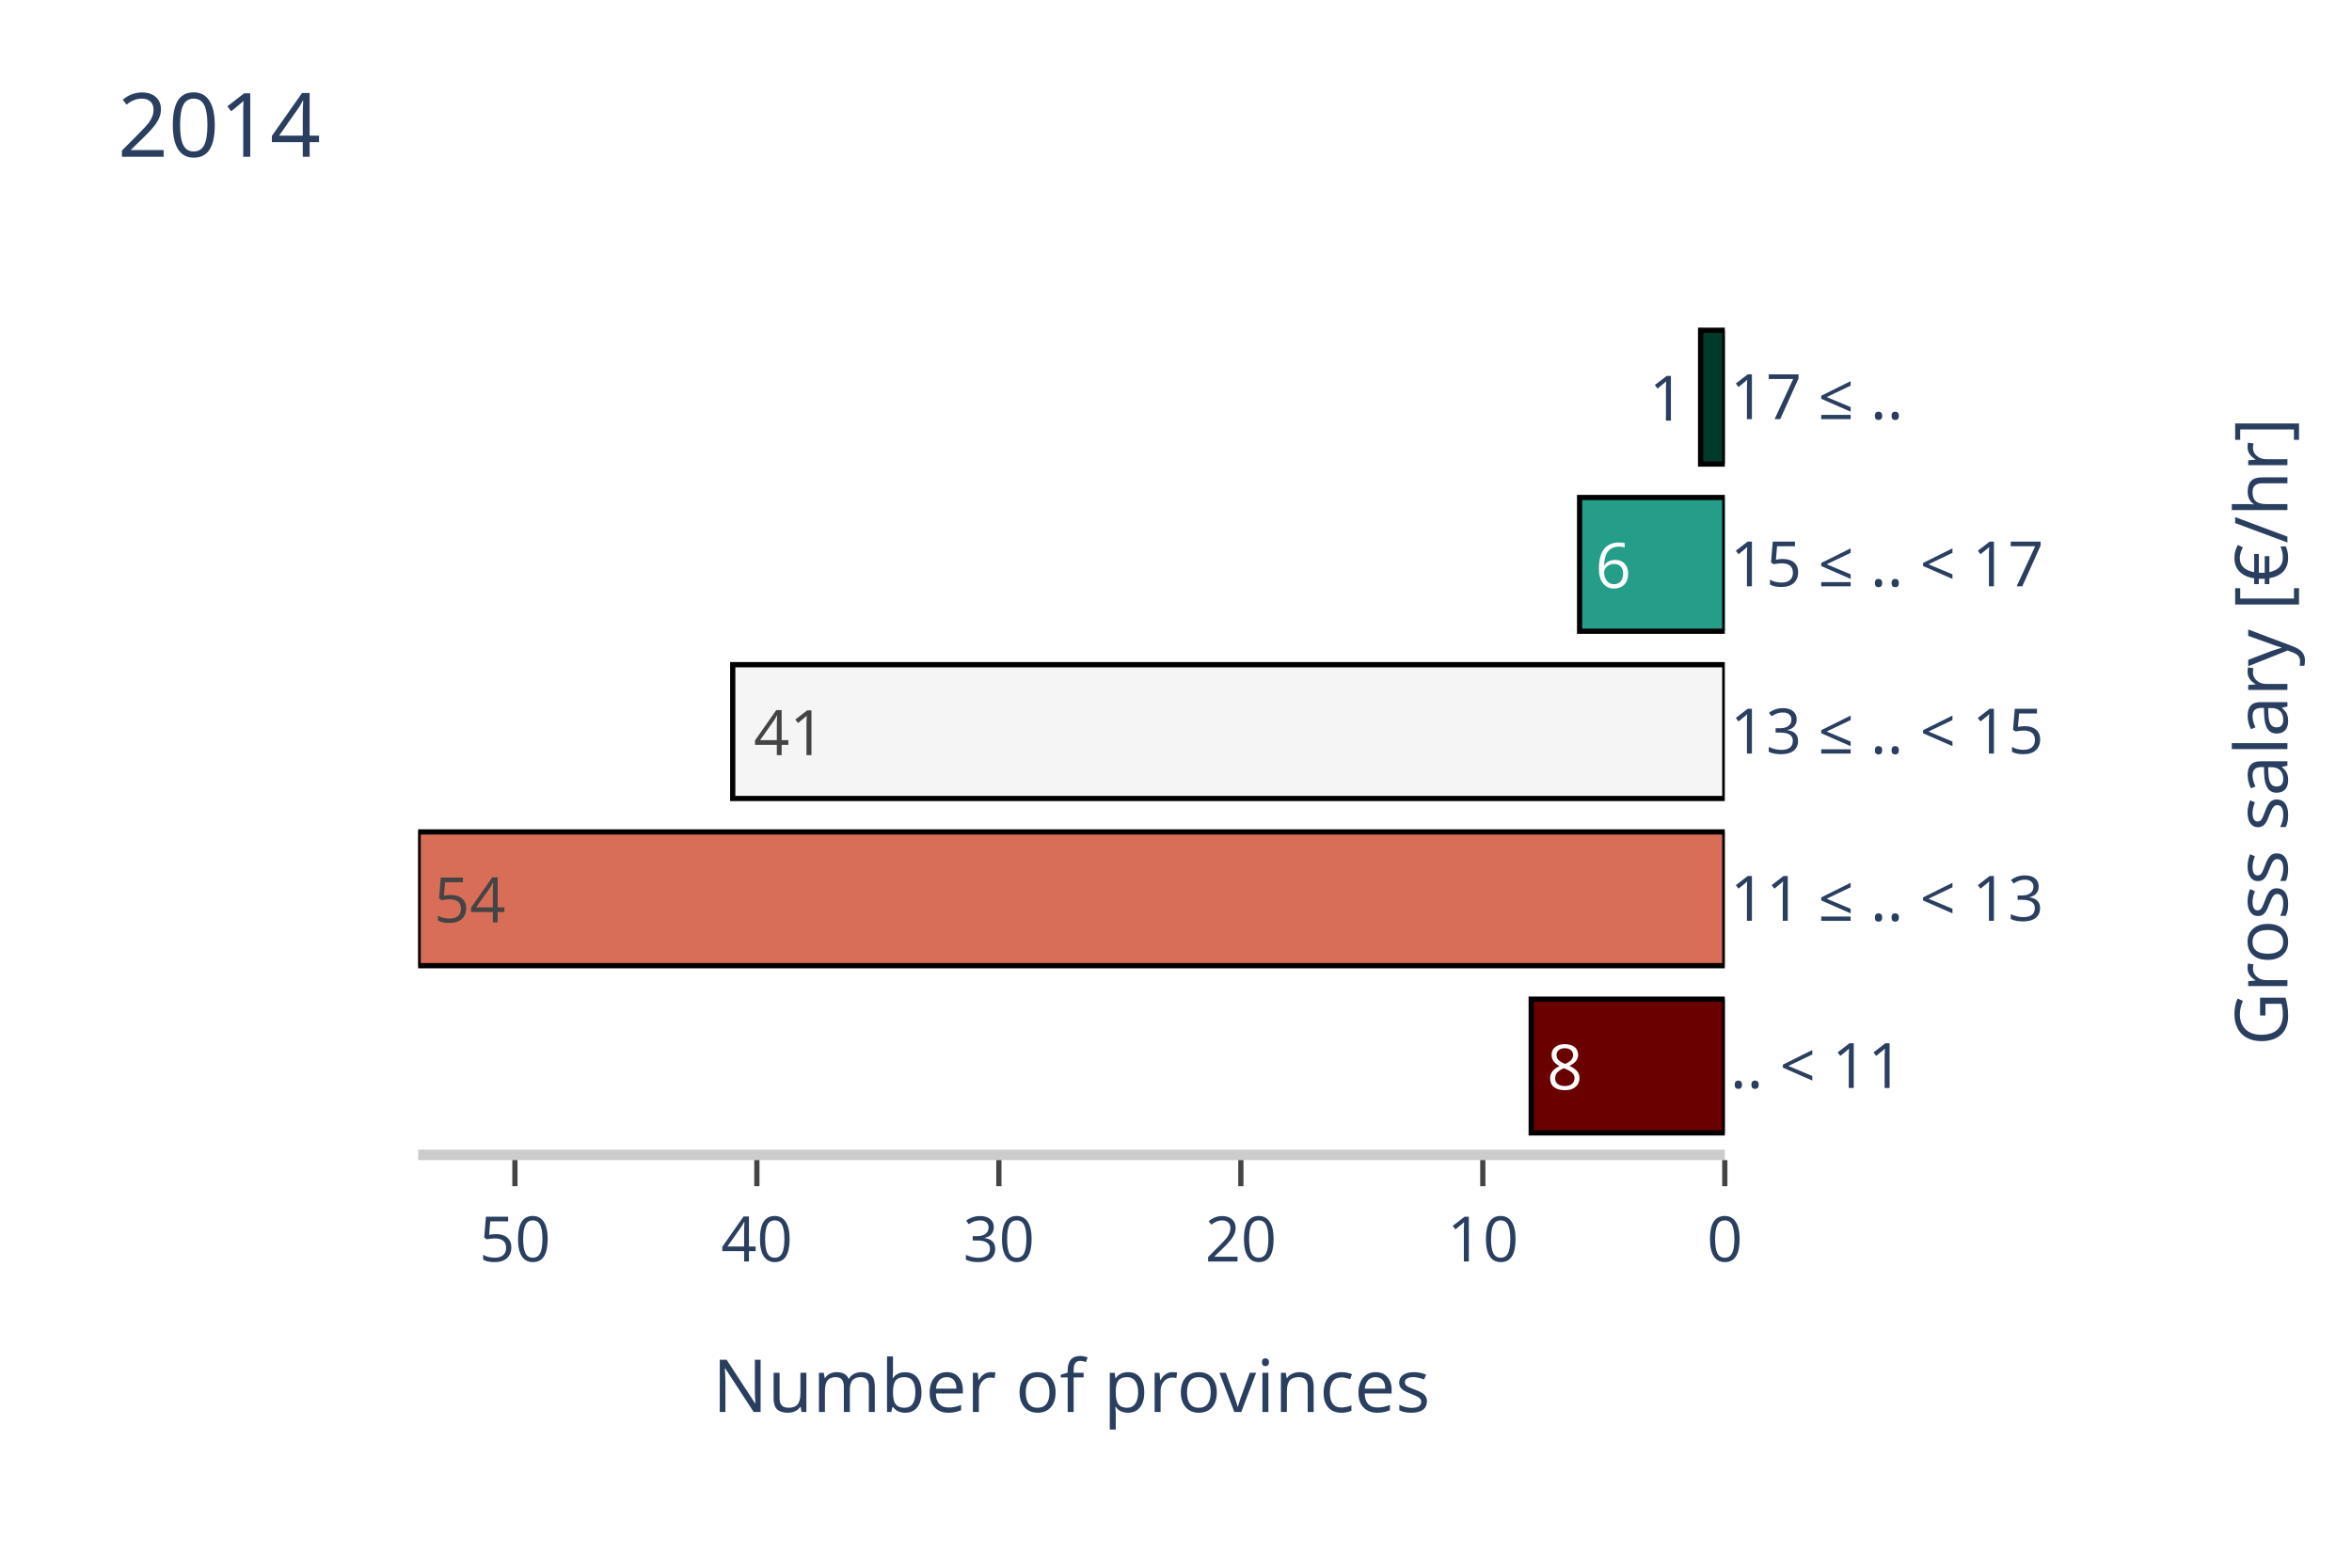
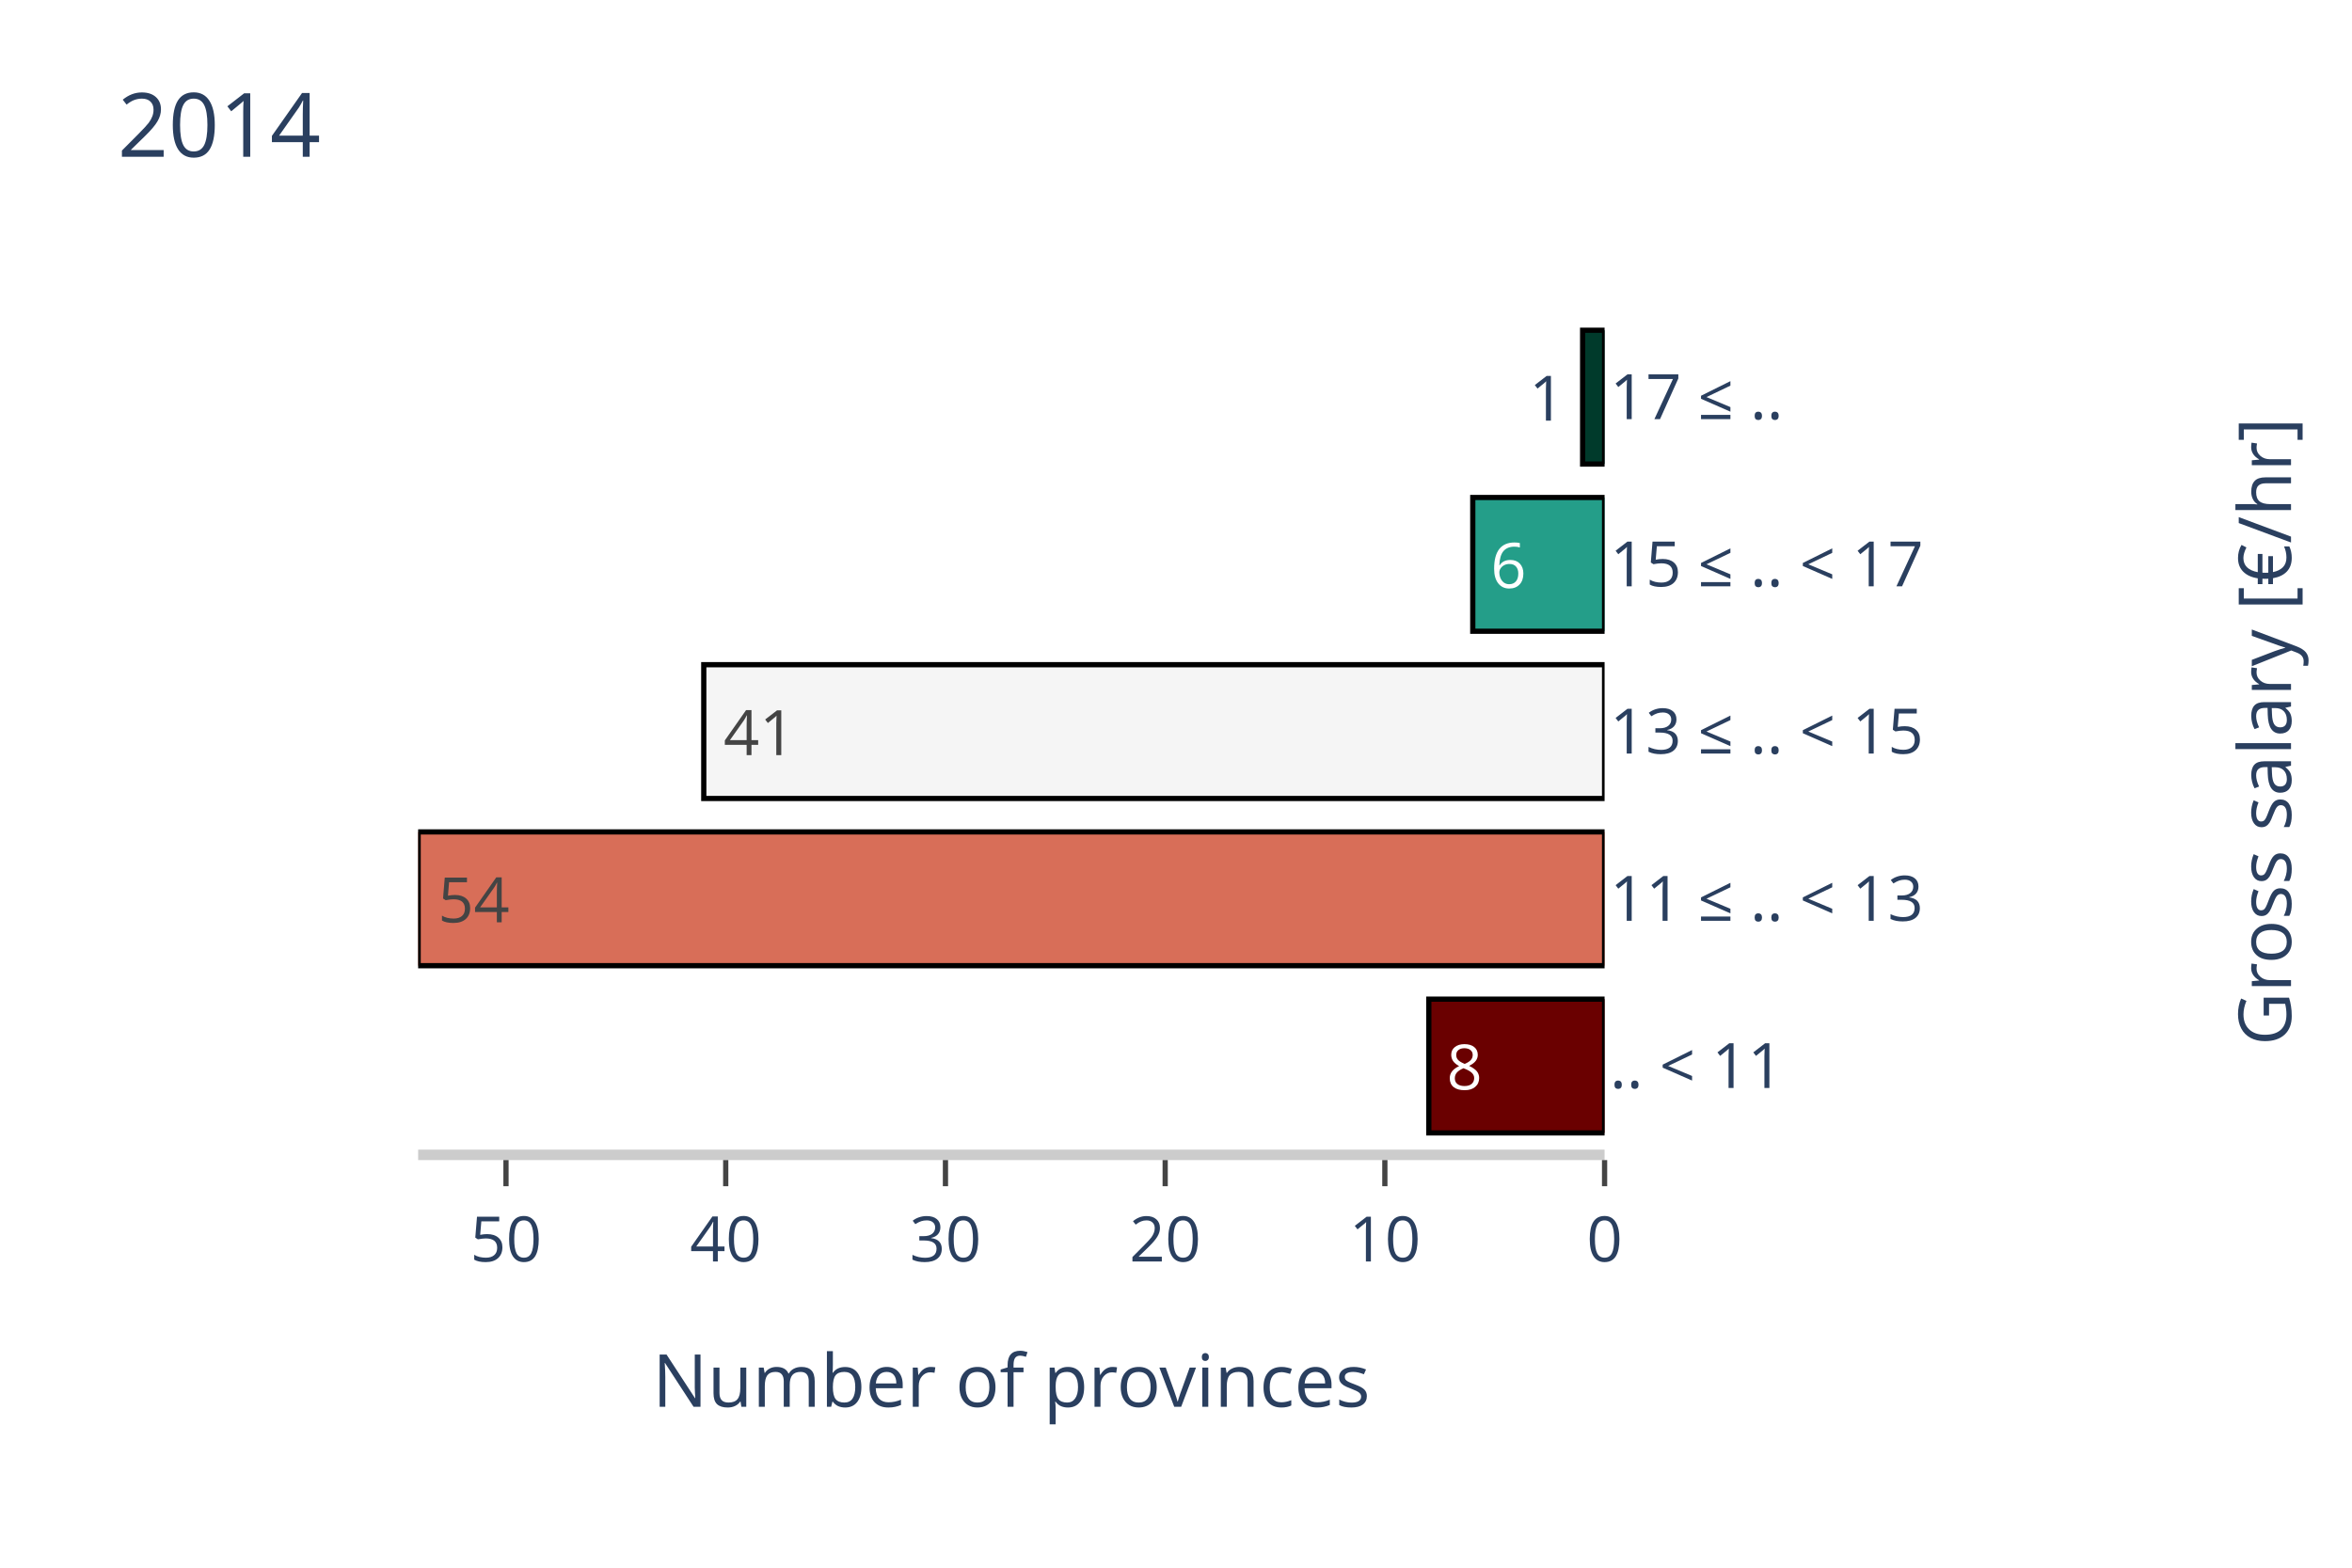
<svg xmlns="http://www.w3.org/2000/svg" class="main-svg" width="450" height="300" style="" viewBox="0 0 450 300">
  <rect x="0" y="0" width="450" height="300" style="fill: rgb(255, 255, 255); fill-opacity: 1;" />
-   <defs id="defs-8cce3b">
+   <defs id="defs-aef431">
    <g class="clips">
-       <clipPath id="clip8cce3bxyplot" class="plotclip">
-         <rect width="250" height="160" />
+       <clipPath id="clipaef431xyplot" class="plotclip">
+         <rect width="227" height="160" />
      </clipPath>
-       <clipPath class="axesclip" id="clip8cce3bx">
-         <rect x="80" y="0" width="250" height="300" />
+       <clipPath class="axesclip" id="clipaef431x">
+         <rect x="80" y="0" width="227" height="300" />
      </clipPath>
-       <clipPath class="axesclip" id="clip8cce3by">
+       <clipPath class="axesclip" id="clipaef431y">
        <rect x="0" y="60" width="450" height="160" />
      </clipPath>
-       <clipPath class="axesclip" id="clip8cce3bxy">
-         <rect x="80" y="60" width="250" height="160" />
+       <clipPath class="axesclip" id="clipaef431xy">
+         <rect x="80" y="60" width="227" height="160" />
      </clipPath>
    </g>
    <g class="gradients" />
    <g class="patterns" />
  </defs>
  <g class="bglayer" />
  <g class="layer-below">
    <g class="imagelayer" />
    <g class="shapelayer" />
  </g>
  <g class="cartesianlayer">
    <g class="subplot xy">
      <g class="layer-subplot">
        <g class="shapelayer" />
        <g class="imagelayer" />
      </g>
      <g class="gridlayer">
        <g class="x">
-           <path class="xgrid crisp" transform="translate(98.52,0)" d="M0,60v160" style="stroke: rgb(255, 255, 255); stroke-opacity: 1; stroke-width: 1px;" />
-           <path class="xgrid crisp" transform="translate(144.81,0)" d="M0,60v160" style="stroke: rgb(255, 255, 255); stroke-opacity: 1; stroke-width: 1px;" />
-           <path class="xgrid crisp" transform="translate(191.11,0)" d="M0,60v160" style="stroke: rgb(255, 255, 255); stroke-opacity: 1; stroke-width: 1px;" />
-           <path class="xgrid crisp" transform="translate(237.41,0)" d="M0,60v160" style="stroke: rgb(255, 255, 255); stroke-opacity: 1; stroke-width: 1px;" />
-           <path class="xgrid crisp" transform="translate(283.7,0)" d="M0,60v160" style="stroke: rgb(255, 255, 255); stroke-opacity: 1; stroke-width: 1px;" />
+           <path class="xgrid crisp" transform="translate(96.81,0)" d="M0,60v160" style="stroke: rgb(255, 255, 255); stroke-opacity: 1; stroke-width: 1px;" />
+           <path class="xgrid crisp" transform="translate(138.85,0)" d="M0,60v160" style="stroke: rgb(255, 255, 255); stroke-opacity: 1; stroke-width: 1px;" />
+           <path class="xgrid crisp" transform="translate(180.89,0)" d="M0,60v160" style="stroke: rgb(255, 255, 255); stroke-opacity: 1; stroke-width: 1px;" />
+           <path class="xgrid crisp" transform="translate(222.93,0)" d="M0,60v160" style="stroke: rgb(255, 255, 255); stroke-opacity: 1; stroke-width: 1px;" />
+           <path class="xgrid crisp" transform="translate(264.96,0)" d="M0,60v160" style="stroke: rgb(255, 255, 255); stroke-opacity: 1; stroke-width: 1px;" />
        </g>
        <g class="y" />
      </g>
      <g class="zerolinelayer">
-         <path class="xzl zl crisp" transform="translate(330,0)" d="M0,60v160" style="stroke: rgb(255, 255, 255); stroke-opacity: 1; stroke-width: 2px;" />
+         <path class="xzl zl crisp" transform="translate(307,0)" d="M0,60v160" style="stroke: rgb(255, 255, 255); stroke-opacity: 1; stroke-width: 2px;" />
      </g>
      <path class="xlines-below" />
      <path class="ylines-below" />
      <g class="overlines-below" />
      <g class="xaxislayer-below" />
      <g class="yaxislayer-below" />
      <g class="overaxes-below" />
-       <g class="plot" transform="translate(80,60)" clip-path="url(#clip8cce3bxyplot)">
+       <g class="plot" transform="translate(80,60)" clip-path="url(#clipaef431xyplot)">
        <g class="barlayer mlayer">
          <g class="trace bars" style="opacity: 1;">
            <g class="points">
              <g class="point">
-                 <path d="M250,156.8V131.2H212.96V156.8Z" style="vector-effect: non-scaling-stroke; opacity: 1; stroke-width: 1px; fill: rgb(106, 0, 0); fill-opacity: 1; stroke: rgb(0, 0, 0); stroke-opacity: 1;" />
-                 <text class="bartext bartext-inside" text-anchor="middle" data-notex="1" x="0" y="0" style="font-family: 'Open Sans', verdana, arial, sans-serif; font-size: 12px; fill: rgb(255, 255, 255); fill-opacity: 1; white-space: pre;" transform="translate(219.3975,148.5)">8</text>
+                 <path d="M227,156.8V131.2H193.37V156.8Z" style="vector-effect: non-scaling-stroke; opacity: 1; stroke-width: 1px; fill: rgb(106, 0, 0); fill-opacity: 1; stroke: rgb(0, 0, 0); stroke-opacity: 1;" />
+                 <text class="bartext bartext-inside" text-anchor="middle" data-notex="1" x="0" y="0" style="font-family: 'Open Sans', verdana, arial, sans-serif; font-size: 12px; fill: rgb(255, 255, 255); fill-opacity: 1; white-space: pre;" transform="translate(200.1981,148.5)">8</text>
              </g>
              <g class="point">
-                 <path d="M250,124.8V99.2H0V124.8Z" style="vector-effect: non-scaling-stroke; opacity: 1; stroke-width: 1px; fill: rgb(216, 110, 88); fill-opacity: 1; stroke: rgb(0, 0, 0); stroke-opacity: 1;" />
-                 <text class="bartext bartext-inside" text-anchor="middle" data-notex="1" x="0" y="0" style="font-family: 'Open Sans', verdana, arial, sans-serif; font-size: 12px; fill: rgb(68, 68, 68); fill-opacity: 1; white-space: pre;" transform="translate(9.875,116.5)">54</text>
+                 <path d="M227,124.8V99.2H0V124.8Z" style="vector-effect: non-scaling-stroke; opacity: 1; stroke-width: 1px; fill: rgb(216, 110, 88); fill-opacity: 1; stroke: rgb(0, 0, 0); stroke-opacity: 1;" />
+                 <text class="bartext bartext-inside" text-anchor="middle" data-notex="1" x="0" y="0" style="font-family: 'Open Sans', verdana, arial, sans-serif; font-size: 12px; fill: rgb(68, 68, 68); fill-opacity: 1; white-space: pre;" transform="translate(10.64062,116.5)">54</text>
              </g>
              <g class="point">
-                 <path d="M250,92.8V67.2H60.19V92.8Z" style="vector-effect: non-scaling-stroke; opacity: 1; stroke-width: 1px; fill: rgb(245, 245, 245); fill-opacity: 1; stroke: rgb(0, 0, 0); stroke-opacity: 1;" />
-                 <text class="bartext bartext-inside" text-anchor="middle" data-notex="1" x="0" y="0" style="font-family: 'Open Sans', verdana, arial, sans-serif; font-size: 12px; fill: rgb(68, 68, 68); fill-opacity: 1; white-space: pre;" transform="translate(71.065,84.5)">41</text>
+                 <path d="M227,92.8V67.2H54.65V92.8Z" style="vector-effect: non-scaling-stroke; opacity: 1; stroke-width: 1px; fill: rgb(245, 245, 245); fill-opacity: 1; stroke: rgb(0, 0, 0); stroke-opacity: 1;" />
+                 <text class="bartext bartext-inside" text-anchor="middle" data-notex="1" x="0" y="0" style="font-family: 'Open Sans', verdana, arial, sans-serif; font-size: 12px; fill: rgb(68, 68, 68); fill-opacity: 1; white-space: pre;" transform="translate(65.29063,84.5)">41</text>
              </g>
              <g class="point">
-                 <path d="M250,60.8V35.2H222.22V60.8Z" style="vector-effect: non-scaling-stroke; opacity: 1; stroke-width: 1px; fill: rgb(36, 158, 137); fill-opacity: 1; stroke: rgb(0, 0, 0); stroke-opacity: 1;" />
-                 <text class="bartext bartext-inside" text-anchor="middle" data-notex="1" x="0" y="0" style="font-family: 'Open Sans', verdana, arial, sans-serif; font-size: 12px; fill: rgb(255, 255, 255); fill-opacity: 1; white-space: pre;" transform="translate(228.6575,52.5)">6</text>
+                 <path d="M227,60.8V35.2H201.78V60.8Z" style="vector-effect: non-scaling-stroke; opacity: 1; stroke-width: 1px; fill: rgb(36, 158, 137); fill-opacity: 1; stroke: rgb(0, 0, 0); stroke-opacity: 1;" />
+                 <text class="bartext bartext-inside" text-anchor="middle" data-notex="1" x="0" y="0" style="font-family: 'Open Sans', verdana, arial, sans-serif; font-size: 12px; fill: rgb(255, 255, 255); fill-opacity: 1; white-space: pre;" transform="translate(208.6081,52.5)">6</text>
              </g>
              <g class="point">
-                 <path d="M250,28.8V3.2H245.37V28.8Z" style="vector-effect: non-scaling-stroke; opacity: 1; stroke-width: 1px; fill: rgb(0, 58, 43); fill-opacity: 1; stroke: rgb(0, 0, 0); stroke-opacity: 1;" />
-                 <text class="bartext bartext-outside" text-anchor="middle" data-notex="1" x="0" y="0" style="font-family: 'Open Sans', verdana, arial, sans-serif; font-size: 12px; fill: rgb(42, 63, 95); fill-opacity: 1; white-space: pre;" transform="translate(238.9325,20.5)">1</text>
+                 <path d="M227,28.8V3.2H222.8V28.8Z" style="vector-effect: non-scaling-stroke; opacity: 1; stroke-width: 1px; fill: rgb(0, 58, 43); fill-opacity: 1; stroke: rgb(0, 0, 0); stroke-opacity: 1;" />
+                 <text class="bartext bartext-outside" text-anchor="middle" data-notex="1" x="0" y="0" style="font-family: 'Open Sans', verdana, arial, sans-serif; font-size: 12px; fill: rgb(42, 63, 95); fill-opacity: 1; white-space: pre;" transform="translate(215.9719,20.5)">1</text>
              </g>
            </g>
          </g>
        </g>
      </g>
      <g class="overplot" />
-       <path class="xlines-above crisp" d="M80,221H330" style="fill: none; stroke-width: 2px; stroke: rgb(204, 204, 204); stroke-opacity: 1;" />
+       <path class="xlines-above crisp" d="M80,221H307" style="fill: none; stroke-width: 2px; stroke: rgb(204, 204, 204); stroke-opacity: 1;" />
      <path class="ylines-above crisp" d="M0,0" style="fill: none;" />
      <g class="overlines-above" />
      <g class="xaxislayer-above">
-         <path class="xtick ticks crisp" d="M0,222v5" transform="translate(98.52,0)" style="stroke: rgb(68, 68, 68); stroke-opacity: 1; stroke-width: 1px;" />
-         <path class="xtick ticks crisp" d="M0,222v5" transform="translate(144.81,0)" style="stroke: rgb(68, 68, 68); stroke-opacity: 1; stroke-width: 1px;" />
-         <path class="xtick ticks crisp" d="M0,222v5" transform="translate(191.11,0)" style="stroke: rgb(68, 68, 68); stroke-opacity: 1; stroke-width: 1px;" />
-         <path class="xtick ticks crisp" d="M0,222v5" transform="translate(237.41,0)" style="stroke: rgb(68, 68, 68); stroke-opacity: 1; stroke-width: 1px;" />
-         <path class="xtick ticks crisp" d="M0,222v5" transform="translate(283.7,0)" style="stroke: rgb(68, 68, 68); stroke-opacity: 1; stroke-width: 1px;" />
-         <path class="xtick ticks crisp" d="M0,222v5" transform="translate(330,0)" style="stroke: rgb(68, 68, 68); stroke-opacity: 1; stroke-width: 1px;" />
+         <path class="xtick ticks crisp" d="M0,222v5" transform="translate(96.81,0)" style="stroke: rgb(68, 68, 68); stroke-opacity: 1; stroke-width: 1px;" />
+         <path class="xtick ticks crisp" d="M0,222v5" transform="translate(138.85,0)" style="stroke: rgb(68, 68, 68); stroke-opacity: 1; stroke-width: 1px;" />
+         <path class="xtick ticks crisp" d="M0,222v5" transform="translate(180.89,0)" style="stroke: rgb(68, 68, 68); stroke-opacity: 1; stroke-width: 1px;" />
+         <path class="xtick ticks crisp" d="M0,222v5" transform="translate(222.93,0)" style="stroke: rgb(68, 68, 68); stroke-opacity: 1; stroke-width: 1px;" />
+         <path class="xtick ticks crisp" d="M0,222v5" transform="translate(264.96,0)" style="stroke: rgb(68, 68, 68); stroke-opacity: 1; stroke-width: 1px;" />
+         <path class="xtick ticks crisp" d="M0,222v5" transform="translate(307,0)" style="stroke: rgb(68, 68, 68); stroke-opacity: 1; stroke-width: 1px;" />
        <g class="xtick">
-           <text text-anchor="middle" x="0" y="241.4" transform="translate(98.52,0)" style="font-family: 'Open Sans', verdana, arial, sans-serif; font-size: 12px; fill: rgb(42, 63, 95); fill-opacity: 1; white-space: pre; opacity: 1;">50</text>
+           <text text-anchor="middle" x="0" y="241.4" transform="translate(96.81,0)" style="font-family: 'Open Sans', verdana, arial, sans-serif; font-size: 12px; fill: rgb(42, 63, 95); fill-opacity: 1; white-space: pre; opacity: 1;">50</text>
        </g>
        <g class="xtick">
-           <text text-anchor="middle" x="0" y="241.4" style="font-family: 'Open Sans', verdana, arial, sans-serif; font-size: 12px; fill: rgb(42, 63, 95); fill-opacity: 1; white-space: pre; opacity: 1;" transform="translate(144.81,0)">40</text>
+           <text text-anchor="middle" x="0" y="241.4" style="font-family: 'Open Sans', verdana, arial, sans-serif; font-size: 12px; fill: rgb(42, 63, 95); fill-opacity: 1; white-space: pre; opacity: 1;" transform="translate(138.85,0)">40</text>
        </g>
        <g class="xtick">
-           <text text-anchor="middle" x="0" y="241.4" style="font-family: 'Open Sans', verdana, arial, sans-serif; font-size: 12px; fill: rgb(42, 63, 95); fill-opacity: 1; white-space: pre; opacity: 1;" transform="translate(191.11,0)">30</text>
+           <text text-anchor="middle" x="0" y="241.4" style="font-family: 'Open Sans', verdana, arial, sans-serif; font-size: 12px; fill: rgb(42, 63, 95); fill-opacity: 1; white-space: pre; opacity: 1;" transform="translate(180.89,0)">30</text>
        </g>
        <g class="xtick">
-           <text text-anchor="middle" x="0" y="241.4" style="font-family: 'Open Sans', verdana, arial, sans-serif; font-size: 12px; fill: rgb(42, 63, 95); fill-opacity: 1; white-space: pre; opacity: 1;" transform="translate(237.41,0)">20</text>
+           <text text-anchor="middle" x="0" y="241.4" style="font-family: 'Open Sans', verdana, arial, sans-serif; font-size: 12px; fill: rgb(42, 63, 95); fill-opacity: 1; white-space: pre; opacity: 1;" transform="translate(222.93,0)">20</text>
        </g>
        <g class="xtick">
-           <text text-anchor="middle" x="0" y="241.4" style="font-family: 'Open Sans', verdana, arial, sans-serif; font-size: 12px; fill: rgb(42, 63, 95); fill-opacity: 1; white-space: pre; opacity: 1;" transform="translate(283.7,0)">10</text>
+           <text text-anchor="middle" x="0" y="241.4" style="font-family: 'Open Sans', verdana, arial, sans-serif; font-size: 12px; fill: rgb(42, 63, 95); fill-opacity: 1; white-space: pre; opacity: 1;" transform="translate(264.96,0)">10</text>
        </g>
        <g class="xtick">
-           <text text-anchor="middle" x="0" y="241.4" style="font-family: 'Open Sans', verdana, arial, sans-serif; font-size: 12px; fill: rgb(42, 63, 95); fill-opacity: 1; white-space: pre; opacity: 1;" transform="translate(330,0)">0</text>
+           <text text-anchor="middle" x="0" y="241.4" style="font-family: 'Open Sans', verdana, arial, sans-serif; font-size: 12px; fill: rgb(42, 63, 95); fill-opacity: 1; white-space: pre; opacity: 1;" transform="translate(307,0)">0</text>
        </g>
      </g>
      <g class="yaxislayer-above">
        <g class="ytick">
-           <text text-anchor="start" x="331" y="4.2" transform="translate(0,204)" style="font-family: 'Open Sans', verdana, arial, sans-serif; font-size: 12px; fill: rgb(42, 63, 95); fill-opacity: 1; white-space: pre; opacity: 1;">            .. &lt; 11   </text>
+           <text text-anchor="start" x="308" y="4.2" transform="translate(0,204)" style="font-family: 'Open Sans', verdana, arial, sans-serif; font-size: 12px; fill: rgb(42, 63, 95); fill-opacity: 1; white-space: pre; opacity: 1;">            .. &lt; 11   </text>
        </g>
        <g class="ytick">
-           <text text-anchor="start" x="331" y="4.2" transform="translate(0,172)" style="font-family: 'Open Sans', verdana, arial, sans-serif; font-size: 12px; fill: rgb(42, 63, 95); fill-opacity: 1; white-space: pre; opacity: 1;">    11 ≤ .. &lt; 13   </text>
+           <text text-anchor="start" x="308" y="4.2" transform="translate(0,172)" style="font-family: 'Open Sans', verdana, arial, sans-serif; font-size: 12px; fill: rgb(42, 63, 95); fill-opacity: 1; white-space: pre; opacity: 1;">    11 ≤ .. &lt; 13   </text>
        </g>
        <g class="ytick">
-           <text text-anchor="start" x="331" y="4.2" transform="translate(0,140)" style="font-family: 'Open Sans', verdana, arial, sans-serif; font-size: 12px; fill: rgb(42, 63, 95); fill-opacity: 1; white-space: pre; opacity: 1;">    13 ≤ .. &lt; 15   </text>
+           <text text-anchor="start" x="308" y="4.2" transform="translate(0,140)" style="font-family: 'Open Sans', verdana, arial, sans-serif; font-size: 12px; fill: rgb(42, 63, 95); fill-opacity: 1; white-space: pre; opacity: 1;">    13 ≤ .. &lt; 15   </text>
        </g>
        <g class="ytick">
-           <text text-anchor="start" x="331" y="4.2" transform="translate(0,108)" style="font-family: 'Open Sans', verdana, arial, sans-serif; font-size: 12px; fill: rgb(42, 63, 95); fill-opacity: 1; white-space: pre; opacity: 1;">    15 ≤ .. &lt; 17   </text>
+           <text text-anchor="start" x="308" y="4.2" transform="translate(0,108)" style="font-family: 'Open Sans', verdana, arial, sans-serif; font-size: 12px; fill: rgb(42, 63, 95); fill-opacity: 1; white-space: pre; opacity: 1;">    15 ≤ .. &lt; 17   </text>
        </g>
        <g class="ytick">
-           <text text-anchor="start" x="331" y="4.2" transform="translate(0,76)" style="font-family: 'Open Sans', verdana, arial, sans-serif; font-size: 12px; fill: rgb(42, 63, 95); fill-opacity: 1; white-space: pre; opacity: 1;">    17 ≤ ..           </text>
+           <text text-anchor="start" x="308" y="4.2" transform="translate(0,76)" style="font-family: 'Open Sans', verdana, arial, sans-serif; font-size: 12px; fill: rgb(42, 63, 95); fill-opacity: 1; white-space: pre; opacity: 1;">    17 ≤ ..           </text>
        </g>
      </g>
      <g class="overaxes-above" />
    </g>
  </g>
  <g class="polarlayer" />
  <g class="ternarylayer" />
  <g class="geolayer" />
  <g class="funnelarealayer" />
  <g class="pielayer" />
  <g class="iciclelayer" />
  <g class="treemaplayer" />
  <g class="sunburstlayer" />
  <g class="glimages" />
-   <defs id="topdefs-8cce3b">
+   <defs id="topdefs-aef431">
    <g class="clips" />
  </defs>
  <g class="layer-above">
    <g class="imagelayer" />
    <g class="shapelayer" />
  </g>
  <g class="infolayer">
    <g class="g-gtitle">
      <text class="gtitle" x="22.5" y="30" text-anchor="start" dy="0em" style="font-family: 'Open Sans', verdana, arial, sans-serif; font-size: 17px; fill: rgb(42, 63, 95); opacity: 1; font-weight: normal; white-space: pre;">2014</text>
    </g>
    <g class="g-xtitle">
-       <text class="xtitle" x="205" y="270.206" text-anchor="middle" style="font-family: 'Open Sans', verdana, arial, sans-serif; font-size: 14px; fill: rgb(42, 63, 95); opacity: 1; font-weight: normal; white-space: pre;">Number of provinces</text>
+       <text class="xtitle" x="193.5" y="269.206" text-anchor="middle" style="font-family: 'Open Sans', verdana, arial, sans-serif; font-size: 14px; fill: rgb(42, 63, 95); opacity: 1; font-weight: normal; white-space: pre;">Number of provinces</text>
    </g>
    <g class="g-ytitle">
-       <text class="ytitle" transform="rotate(-90,437.6438,140)" x="437.644" y="140" text-anchor="middle" style="font-family: 'Open Sans', verdana, arial, sans-serif; font-size: 14px; fill: rgb(42, 63, 95); opacity: 1; font-weight: normal; white-space: pre;">Gross salary  [€/hr]</text>
+       <text class="ytitle" transform="rotate(-90,438.3313,140)" x="438.331" y="140" text-anchor="middle" style="font-family: 'Open Sans', verdana, arial, sans-serif; font-size: 14px; fill: rgb(42, 63, 95); opacity: 1; font-weight: normal; white-space: pre;">Gross salary  [€/hr]</text>
    </g>
  </g>
</svg>
